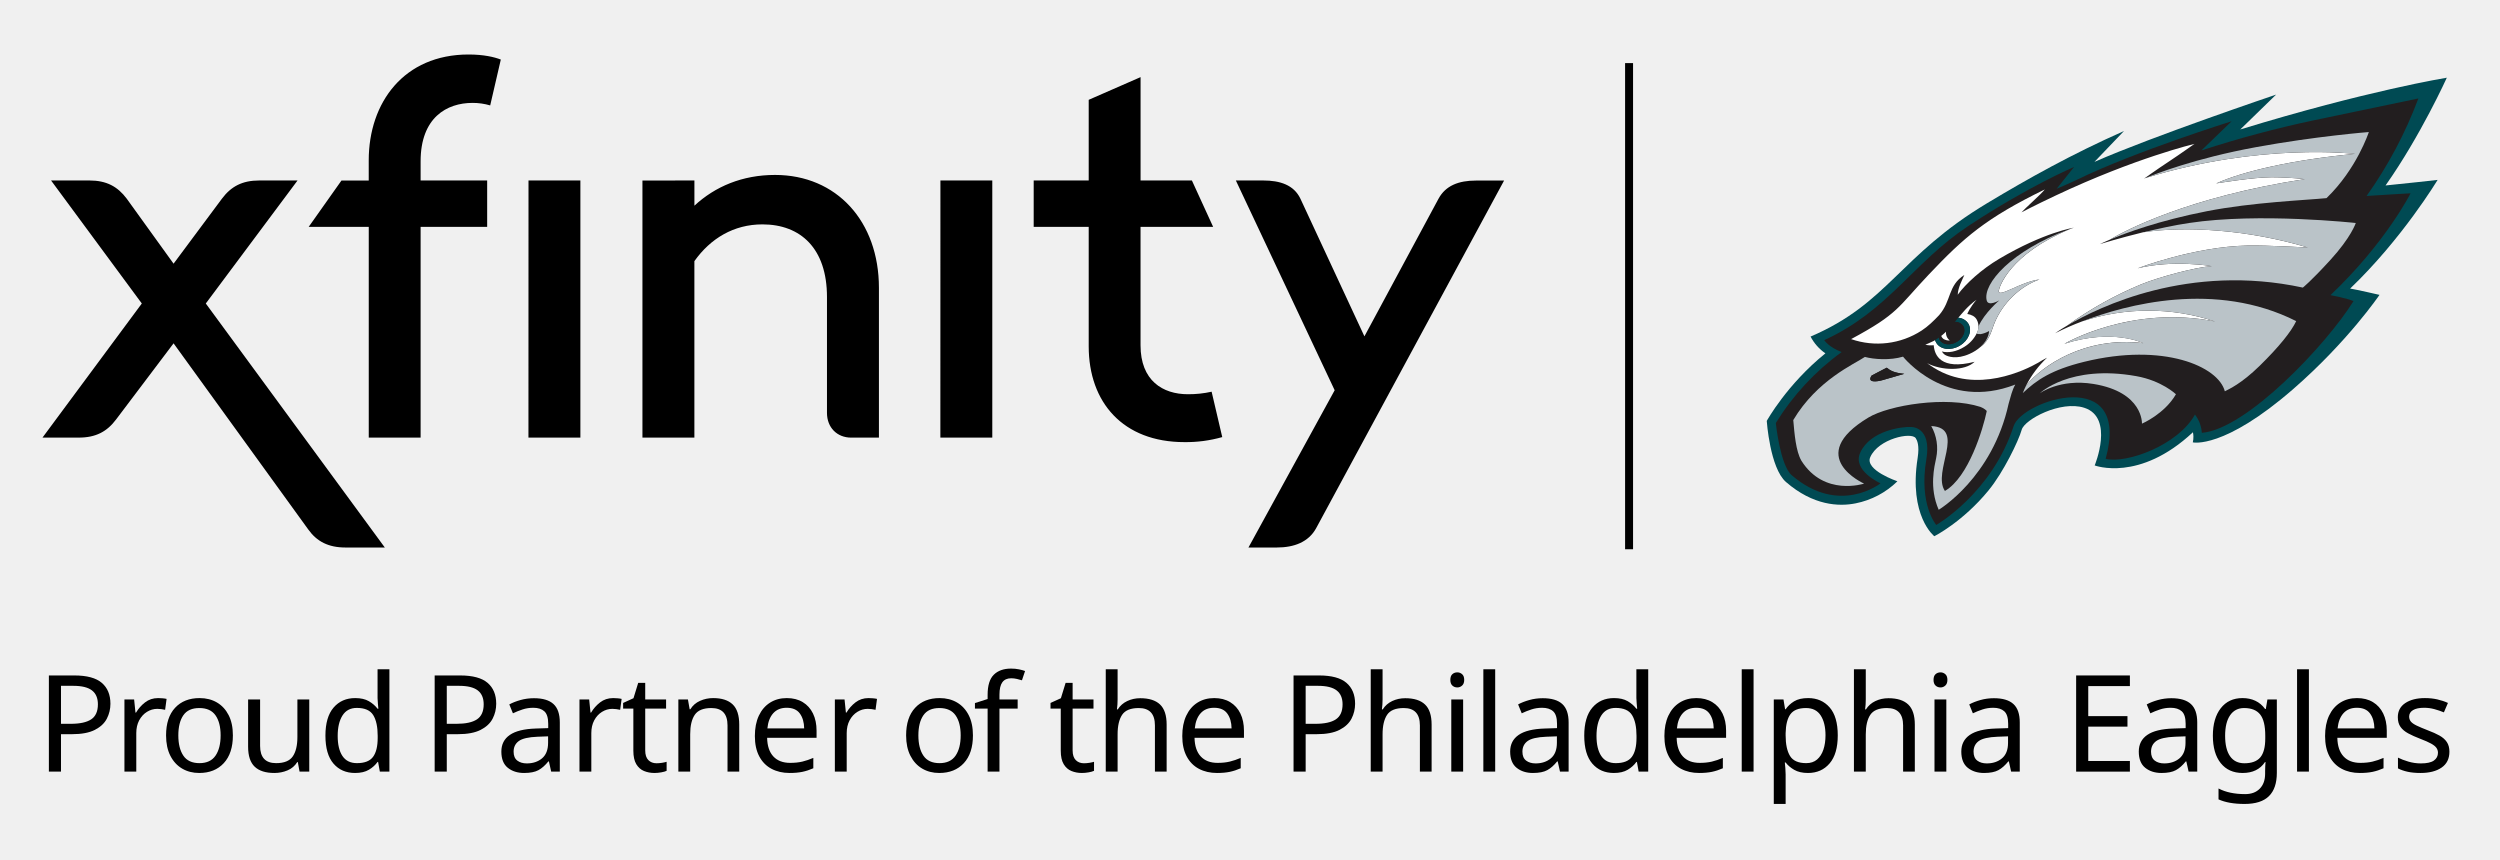
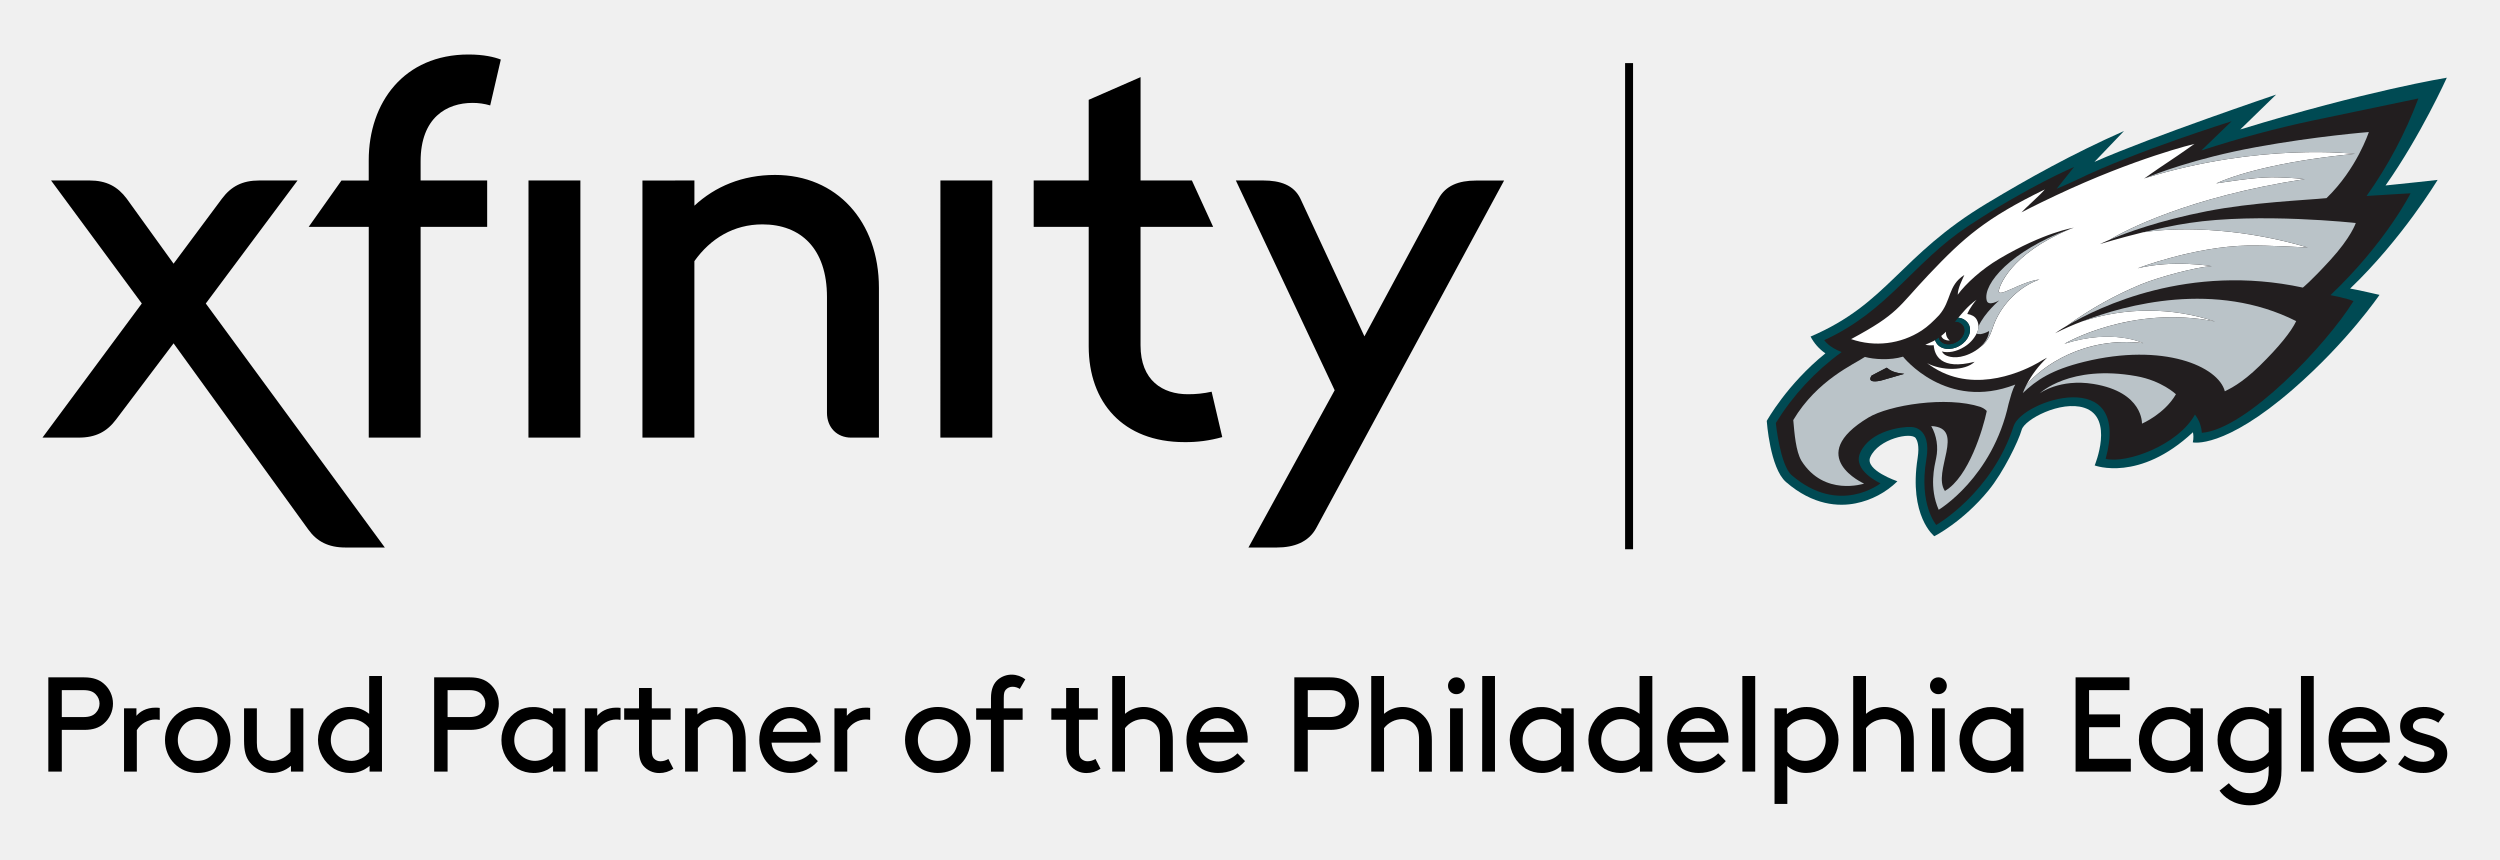
<svg xmlns="http://www.w3.org/2000/svg" id="Layer_1" data-name="Layer 1" viewBox="0 0 1882.97 647">
  <defs>
-     <style>.cls-1{fill:#004a53;}.cls-2{fill:#221e1f;}.cls-3{fill:#fff;}.cls-4{fill:#bac3c8;}.cls-5{font-size:101.46px;font-family:XfinityBrown-Regular, Xfinity Brown;letter-spacing:-0.03em;}.cls-6{letter-spacing:-0.03em;}.cls-7{letter-spacing:-0.02em;}.cls-8{letter-spacing:-0.06em;}.cls-9{letter-spacing:-0.04em;}.cls-10{letter-spacing:-0.04em;}.cls-11{letter-spacing:-0.04em;}.cls-12{letter-spacing:-0.03em;}.cls-13{letter-spacing:-0.02em;}.cls-14{fill:none;stroke:#000;stroke-miterlimit:10;stroke-width:6px;}</style>
+     <style>.cls-1{fill:#004a53;}.cls-2{fill:#221e1f;}.cls-3{fill:#fff;}.cls-4{fill:#bac3c8;}</style>
  </defs>
  <path class="cls-1" d="M1599.78,98.67l-22.29,23.27c44-19.35,136.85-50.69,136.85-50.69l-27,26.27c95.22-29.22,155.58-39,155.58-39s-19.82,43.89-46.16,81.17c12.7-1.19,39.22-4.2,39.22-4.2s-26.63,44.33-65.88,81.85c4.35.65,22.11,4.75,22.11,4.75s-23.71,35-64.87,70.84c-52.51,45.75-75.75,40.26-75.75,40.26a17.21,17.21,0,0,0,.46-4.58,17.9,17.9,0,0,0-.36-3.05c-40.45,37.87-74,25-74,25s15-36.09-7.86-43.43c-17.72-5.7-44.91,8.76-47.1,16.52-2.38,8.44-13.7,31.88-24.9,45.61-19.43,23.79-40.91,34.62-40.91,34.62s-19.45-15.05-12.58-58.92c1.5-9.57-.39-13.31-1.43-14.92-3.18-4.91-28.14.38-34.25,14.28-4.32,9.8,20.44,18.18,20.44,18.18a62.27,62.27,0,0,1-31.48,16.62c-12.58,2.54-32,1.67-52.44-16.08-12.07-10.51-14.48-46-14.48-46s15-27.31,44.17-50.89a35.29,35.29,0,0,1-11.17-12.65c58.69-25.1,66.82-60.8,133.12-100.54C1527.71,134.41,1560.25,116.2,1599.78,98.67Z" />
  <path class="cls-2" d="M1755.29,222.29c2.34.5,12,2.27,17.34,4.5C1752.4,259.41,1692,323.41,1658.37,326a24.81,24.81,0,0,0-5.16-13.75c-12.69,23-51.28,37.11-67.26,33.37,19.61-71.16-62.92-44.24-69.29-24.7-16.54,50.7-58.29,74.47-58.29,74.47s-13.27-15.21-7.48-49.36c4.28-25.19-11.65-24.44-11.65-24.44-6.36-.32-30.49,2.54-38.14,19.34-6.17,13.55,15.29,23.11,15.29,23.11s-31.08,24.69-66.87-6.09c-8.79-7.55-12-39.34-12-39.34a187.94,187.94,0,0,1,49.56-53.43c-10-3.86-13.08-9-13.08-9,48.22-22,67.2-58.63,108.28-85.8,45.27-30,79.9-44.63,79.9-44.63l-13.1,16.4s11-4.65,15.71-7c43.09-21,116.06-43.83,116.06-43.83l-22.8,22a824.34,824.34,0,0,1,85.26-22.84c25.3-5.34,78.18-16.33,78.18-16.33a320.26,320.26,0,0,1-39,73.45c15.93-1.08,33.11-2,33.11-2S1797.08,182.62,1755.29,222.29Z" />
  <path class="cls-2" d="M1559.54,172.33l-1.6.57,1.43-.51Z" />
  <path class="cls-2" d="M1557.68,173l.26-.1Z" />
  <path class="cls-3" d="M1614.23,258.43s-23-11.26-59.37.52c0,0,50.17-29.58,113.57-16.79a158.29,158.29,0,0,0-100.07-.14,197.62,197.62,0,0,0-20.48,9s3.21-2.35,9.23-5.89a275.91,275.91,0,0,1,55.5-30.94c14-5.73,41.94-13.12,53.29-13.74,0,0-29.17-5-55.81,1.63,0,0,42.19-16.34,83.1-17.15,13.7-.27,45,1.48,45,1.48-45.17-13.54-92-16.3-124-11.47-18.21,4.46-32.57,8.92-32.57,8.92s2.51-1.26,7.32-3.29c11.56-6.83,59-32.15,147-45.66a238.17,238.17,0,0,0-25-1.4c-14.07,0-41.75,4.65-41.75,4.65,20.06-9.11,57.86-17.88,104.57-22.27,0,0-71.34-8.64-157.81,18.2l-1.13.5s9.13-6.58,19.43-13.38c7.6-5,18.59-12.84,18.59-12.84s-44.34,10.5-104.41,38.84c-16.94,8-25.9,12.75-25.9,12.75,2.61-3,14.68-13.53,17.6-17.28-44.59,21.72-60.89,36.14-87.42,64.13-23.67,25-22.61,29.32-58.48,48.6a60.81,60.81,0,0,0,53.13-6.44c4.64-3,9-7.21,13.17-11.62,9.48-10.94,6.38-22.2,19-30.25-1.8,4.16-4.77,9.45-5,14.9,6-8.29,18-19.2,31.28-27.07,33.79-20,56.18-23.44,56.18-23.44-.85.29-1.7.6-2.54.9-46.15,19.06-53.74,44.09-54,46.72-.52,5.64,16.68-7,30.71-8.64-14.77,5.17-27.48,17.7-33.65,32.17-2.62,6.14-3.42,13.13-10.73,18.59a31.75,31.75,0,0,1-8.36,5.32c-9.7,4.36-16.39,2.12-18.67.6a7.67,7.67,0,0,1-2.19-2.45c4.69,1.34,11.08.2,16.91-3.45a24.78,24.78,0,0,0,9.25-9.92h0a10.82,10.82,0,0,0,.14-10.57c-1.3-2.46-4-3.79-7.12-4.28.19-.53,1.82-4.62,6.89-10.68-6.88,4.93-11.35,10.86-13.67,13.54a9.87,9.87,0,0,1,7.62,4.52c3.09,5.17.18,12.58-6.5,16.54s-14.6,3-17.69-2.2a8.4,8.4,0,0,1-.88-2c-.36.2-.7.41-1.07.6-2.09,1.07-6.31,2.84-6.31,2.84a17.77,17.77,0,0,0,6.33.37c.53,7.31,5.07,19.06,30.81,12.48-7.37,7.22-25.06,6.7-35.78,1.05,1.47,1.09,3.14,2.26,5.14,3.51,32.2,20.12,69.4,1.35,78.48-3.85a71.9,71.9,0,0,1,6.73-3.8A76,76,0,0,0,1526,290.48C1537.32,276,1570.21,253,1614.23,258.43Z" />
  <path class="cls-4" d="M1496.37,226.33c1.22,4.78,9.5-.13,9.5-.13s-11.2,9.44-15.71,19.64a12,12,0,0,1-1.48,5.5,10.49,10.49,0,0,0,3.18.31,18.93,18.93,0,0,0,6.28-2.34s.06,6.07-6.41,11.92c7.31-5.46,8.11-12.45,10.73-18.59,6.17-14.47,18.88-27,33.65-32.17-14,1.68-31.23,14.28-30.71,8.64.23-2.63,7.82-27.66,54-46.72l-1.69.61C1515.39,188.66,1493.11,213.65,1496.37,226.33Z" />
  <path class="cls-1" d="M1478.73,245.62c2.18,3.67,0,9-4.9,11.9s-10.63,2.27-12.81-1.39a5.63,5.63,0,0,1-.67-1.79c-.93.66-1.9,1.26-2.88,1.82a8.4,8.4,0,0,0,.88,2c3.09,5.18,11,6.15,17.69,2.2s9.59-11.37,6.5-16.54a9.87,9.87,0,0,0-7.62-4.52l-2.51,3.11A7.23,7.23,0,0,1,1478.73,245.62Z" />
  <path class="cls-2" d="M1473.83,257.52c4.9-2.9,7.08-8.23,4.9-11.9a7.23,7.23,0,0,0-6.32-3.16,83.52,83.52,0,0,1-6.69,7.38,7.33,7.33,0,0,0,2.87,6.62,8.14,8.14,0,0,1-4.78-1.16,5,5,0,0,1-1.71-2.27c-.57.45-1.16.89-1.75,1.31a5.63,5.63,0,0,0,.67,1.79C1463.2,259.79,1468.94,260.41,1473.83,257.52Z" />
  <path class="cls-3" d="M1463.81,255.3a8.14,8.14,0,0,0,4.78,1.16,7.33,7.33,0,0,1-2.87-6.62c-1.15,1.1-2.35,2.18-3.62,3.19A5,5,0,0,0,1463.81,255.3Z" />
  <path class="cls-4" d="M1738.22,186.41s-31.33-1.75-45-1.48c-40.91.81-83.1,17.15-83.1,17.15,26.64-6.65,55.81-1.63,55.81-1.63-11.35.62-39.26,8-53.29,13.74a275.91,275.91,0,0,0-55.5,30.94c23.83-14.06,91.55-47,177.33-28.52,0,0,5.62-4.3,20.59-20.65,15.89-17.33,19.29-28,19.29-28s-72.85-8-125.62,0c-11.39,1.71-23.64,4.39-34.52,7.05C1646.21,170.11,1693.05,172.87,1738.22,186.41Z" />
  <path class="cls-4" d="M1569.85,272.49c59.59-14.61,101,3.4,105.87,22.23l.59-.31c2.41-1.3,11.68-5.22,25.65-18.89,14.67-14.37,23.86-25.9,27.51-33.66-60.86-30.69-128.15-12.47-161.11.16a158.29,158.29,0,0,1,100.07.14C1605,229.37,1554.86,259,1554.86,259c36.35-11.78,59.37-.52,59.37-.52-44-5.47-76.91,17.61-88.26,32.05-.87,1.76-1.69,3.6-2.43,5.53C1533.77,286.43,1544.69,278.67,1569.85,272.49Z" />
  <path class="cls-4" d="M1773.77,115.89c-46.71,4.39-84.51,13.16-104.57,22.27,0,0,27.68-4.69,41.75-4.65a238.17,238.17,0,0,1,25,1.4c-88,13.51-135.46,38.83-147,45.66,11.71-4.94,37-14.43,73.34-21.51,34.22-6.69,74-8.27,90-9.83,22.86-22,31.89-49.78,31.89-49.78s-39.75,3.11-84.85,11.36c-46.92,8.59-77.25,20.74-83.32,23.28C1702.43,107.25,1773.77,115.89,1773.77,115.89Z" />
  <path class="cls-4" d="M1536.26,296.29s15-11.26,40.51-7.11c37.66,6.16,36.53,29.91,36.53,29.91s17-7.26,25.6-22.15c0,0-10.62-10.19-29.85-13.63C1558.9,274.31,1536.26,296.29,1536.26,296.29Z" />
  <path class="cls-4" d="M1433.33,268.62c-9.67,2.94-21.95,2.06-28.72.21-7.83,5.36-36,17.33-53.94,47.56.9,10.27,1.93,23.41,6.12,30.62,17.14,27.22,47.21,17.24,47.21,17.24s-45.6-20.37,3.27-49.77c15.6-9.39,58.72-16.36,84.4-8,2.2.82,4.89,2.75,4.71,3.24-2.7,13.07-13.58,49.69-31.5,60.06-9.85-14.46,16.33-47.56-10.29-48.89a34.53,34.53,0,0,1,3.71,24.07c-1.26,6.05-5.44,22.2,1.9,39,0,0,40.52-24.11,52.68-79.94,1.56-5.5,2.63-10.16,5-14.38C1465.86,309.93,1433.33,268.62,1433.33,268.62Zm-15.67,17.75c-3.73,1.09-11.8,2.22-8-3.51,0,0,4.85-2.59,11.34-5.93,2.78,2.28,5.67,3.89,13.24,4.62C1434.29,281.55,1420.68,285.48,1417.66,286.37Z" />
  <path class="cls-2" d="M1409.71,282.86c-3.85,5.73,4.22,4.6,8,3.51,3-.89,16.63-4.82,16.63-4.82-7.57-.73-10.46-2.34-13.24-4.62C1414.56,280.27,1409.71,282.86,1409.71,282.86Z" />
-   <text class="cls-5" transform="translate(26.97 581.18)">P<tspan class="cls-6" x="58.13" y="0">r</tspan>
-     <tspan class="cls-7" x="92.53" y="0">oud </tspan>
-     <tspan class="cls-8" x="290.57" y="0">P</tspan>
-     <tspan class="cls-7" x="345.97" y="0">artne</tspan>
-     <tspan class="cls-9" x="593.21" y="0">r</tspan>
-     <tspan class="cls-7" x="626.39" y="0"> </tspan>
-     <tspan x="649.93" y="0">o</tspan>
-     <tspan class="cls-10" x="705.83" y="0">f</tspan>
-     <tspan class="cls-11" x="740.94" y="0"> </tspan>
-     <tspan class="cls-7" x="762.65" y="0">the Philadelphia </tspan>
-     <tspan class="cls-12" x="1526.91" y="0">E</tspan>
-     <tspan class="cls-13" x="1579.26" y="0">agles</tspan>
-   </text>
+   <path d="M46.55,549.73v31.45H36.4v-71H63.29c6.9,0,11.36,1.73,14.81,4.67a19.82,19.82,0,0,1,0,30.23c-3.45,3-7.91,4.67-14.81,4.67Zm16.23-9.64c4.87,0,7.51-1.21,9.33-3.14a10,10,0,0,0,0-14c-1.82-1.93-4.46-3.15-9.33-3.15H46.55v20.29Z" />
+   <path d="M120.31,542.22a17.39,17.39,0,0,0-3.35-.3,16.56,16.56,0,0,0-13.9,8v31.25H93.42V533.5h9.34v5.68c2.33-3,7.3-6.19,14.3-6.19a23.51,23.51,0,0,1,3.25.2Z" />
+   <path d="M148.92,532.48c14.1,0,24.65,10.66,24.65,24.86S163,582.2,148.92,582.2s-24.65-10.66-24.65-24.86S134.82,532.48,148.92,532.48Zm0,40.59c8.83,0,15-7,15-15.73s-6.18-15.73-15-15.73-15,7-15,15.73S140.09,573.07,148.92,573.07Z" />
+   <path d="M188.18,574.18c-2.94-3.65-4.36-8.32-4.36-16.33V533.5h9.64v25.87c0,4.87,1,7.51,2.74,9.54a12.2,12.2,0,0,0,9.23,4.16c5.88,0,10.65-3.56,13.39-6.8V533.5h9.64v47.68h-9.33v-4.36a21.47,21.47,0,0,1-30.95-2.64Z" />
+   <path d="M278.38,576.82a21.87,21.87,0,0,1-14.71,5.38,24.44,24.44,0,0,1-12-3.15,25.48,25.48,0,0,1,.11-43.52,23.46,23.46,0,0,1,26.27,2.13V509.15h9.64v72h-9.33Zm-.31-28.41a17.19,17.19,0,0,0-13.59-6.8c-9.24,0-15.32,7.41-15.32,15.73A15.57,15.57,0,0,0,265,573.07a16.55,16.55,0,0,0,13.09-6.8Z" />
+   <path d="M337.12,549.73v31.45H327v-71h26.89c6.9,0,11.36,1.73,14.81,4.67a19.82,19.82,0,0,1,0,30.23c-3.45,3-7.91,4.67-14.81,4.67Zm16.23-9.64c4.87,0,7.51-1.21,9.34-3.14a10,10,0,0,0,0-14c-1.83-1.93-4.47-3.15-9.34-3.15H337.12v20.29Z" />
+   <path d="M416.56,576.82a21.87,21.87,0,0,1-14.71,5.38,24.4,24.4,0,0,1-12-3.15,24.93,24.93,0,0,1-12.18-21.71A25.18,25.18,0,0,1,390,535.53a22.63,22.63,0,0,1,11.67-3,22.36,22.36,0,0,1,14.91,5.38V533.5h9.33v47.68h-9.33Zm-.3-28.41a17.22,17.22,0,0,0-13.6-6.8c-9.23,0-15.32,7.41-15.32,15.73a15.57,15.57,0,0,0,15.83,15.73,16.57,16.57,0,0,0,13.09-6.8Z" />
+   <path d="M467.39,542.22a17.39,17.39,0,0,0-3.35-.3,16.57,16.57,0,0,0-13.9,8v31.25H440.5V533.5h9.34v5.68c2.33-3,7.3-6.19,14.3-6.19a23.51,23.51,0,0,1,3.25.2Z" />
+   <path d="M507.16,579a18.48,18.48,0,0,1-10.55,3.25,15.64,15.64,0,0,1-12.08-5.48c-2.23-2.74-3.24-6.39-3.24-12.28V542.12H470.13V533.5h11.16V518.18h9.64V533.5h14.2v8.62h-14.2v22.63c0,3.75.5,5.27,1.52,6.49a6.58,6.58,0,0,0,5.17,2.13,11.35,11.35,0,0,0,5.79-1.73Z" />
+   <path d="M525.32,538.06a20.7,20.7,0,0,1,14.31-5.58A22,22,0,0,1,557,540.9c3,3.86,4.67,8.73,4.67,17v23.33H552V557.34c0-6.09-1.11-8.93-2.84-11.06a12.57,12.57,0,0,0-9.84-4.67,17.66,17.66,0,0,0-13.7,6.8v32.77H516V533.5h9.33Z" />
+   <path d="M581.12,559.37c.71,8,6.49,14.2,14.91,14.2a20.44,20.44,0,0,0,14.31-6.19l5.68,5.89c-4.87,5.58-11.77,8.93-20.39,8.93-14,0-23.74-10.56-23.74-24.86s9.74-24.86,23.54-24.86c13.18,0,22.62,10.76,22.62,24.86a17.67,17.67,0,0,1-.1,2Zm.91-8.12h26a13.33,13.33,0,0,0-12.58-10.35A13.87,13.87,0,0,0,582,551.25Z" />
+   <path d="M655.39,542.22a17.39,17.39,0,0,0-3.35-.3,16.56,16.56,0,0,0-13.9,8v31.25H628.5V533.5h9.33v5.68c2.34-3,7.31-6.19,14.31-6.19a23.59,23.59,0,0,1,3.25.2Z" />
+   <path d="M706.32,532.48c14.1,0,24.65,10.66,24.65,24.86s-10.55,24.86-24.65,24.86-24.66-10.66-24.66-24.86S692.21,532.48,706.32,532.48Zm0,40.59c8.82,0,15-7,15-15.73s-6.19-15.73-15-15.73-15,7-15,15.73S697.49,573.07,706.32,573.07Z" />
+   <path d="M768.1,518.89a10.07,10.07,0,0,0-5.37-1.63,6.65,6.65,0,0,0-5.28,2.34c-.91,1.11-1.42,2.43-1.42,6v7.92h14.2v8.62H756v39.06h-9.64V542.12H735.23V533.5h11.16v-7.61c0-6.9,2-11.36,5.48-14.21a16.11,16.11,0,0,1,10.25-3.55,16.85,16.85,0,0,1,10.14,3.55Z" />
+   <path d="M828.88,579a18.48,18.48,0,0,1-10.55,3.25,15.64,15.64,0,0,1-12.08-5.48C804,574,803,570.33,803,564.44V542.12H791.85V533.5H803V518.18h9.64V533.5h14.2v8.62h-14.2v22.63c0,3.75.5,5.27,1.52,6.49a6.58,6.58,0,0,0,5.17,2.13,11.35,11.35,0,0,0,5.79-1.73Z" />
+   <path d="M847.34,537.66a21.61,21.61,0,0,1,14-5.18,22,22,0,0,1,17.35,8.42c3,3.86,4.67,8.73,4.67,17v23.33h-9.64V557.34c0-6.09-1.12-8.93-2.84-11.06a12.57,12.57,0,0,0-9.84-4.67,17.64,17.64,0,0,0-13.7,6.8v32.77H837.7v-72h9.64Z" />
+   <path d="M902.84,559.37c.71,8,6.49,14.2,14.91,14.2a20.44,20.44,0,0,0,14.31-6.19l5.68,5.89c-4.87,5.58-11.77,8.93-20.39,8.93-14,0-23.74-10.56-23.74-24.86s9.74-24.86,23.53-24.86c13.19,0,22.63,10.76,22.63,24.86a17.67,17.67,0,0,1-.1,2Zm.91-8.12h26a13.32,13.32,0,0,0-12.58-10.35A13.87,13.87,0,0,0,903.75,551.25Z" />
+   <path d="M985,549.73v31.45H974.87v-71h26.89c6.9,0,11.36,1.73,14.81,4.67a19.82,19.82,0,0,1,0,30.23c-3.45,3-7.91,4.67-14.81,4.67Zm16.23-9.64c4.87,0,7.51-1.21,9.33-3.14a10,10,0,0,0,0-14c-1.82-1.93-4.46-3.15-9.33-3.15H985v20.29Z" />
+   <path d="M1042.44,537.66a21.61,21.61,0,0,1,14-5.18,22,22,0,0,1,17.35,8.42c3,3.86,4.67,8.73,4.67,17v23.33h-9.64V557.34c0-6.09-1.12-8.93-2.84-11.06a12.57,12.57,0,0,0-9.84-4.67,17.64,17.64,0,0,0-13.7,6.8v32.77h-9.64v-72h9.64Z" />
+   <path d="M1096.92,510.16a6.37,6.37,0,0,1,6.4,6.39,6.28,6.28,0,0,1-6.4,6.29,6.19,6.19,0,0,1-6.29-6.29A6.28,6.28,0,0,1,1096.92,510.16Zm-4.76,23.34h9.63v47.68h-9.63Z" />
+   <path d="M1116.4,509.15H1126v72h-9.64Z" />
+   <path d="M1176,576.82a21.87,21.87,0,0,1-14.71,5.38,24.44,24.44,0,0,1-12-3.15,25.48,25.48,0,0,1,.11-43.52,22.62,22.62,0,0,1,11.66-3,22.39,22.39,0,0,1,14.92,5.38V533.5h9.33v47.68H1176Zm-.31-28.41a17.19,17.19,0,0,0-13.59-6.8c-9.24,0-15.32,7.41-15.32,15.73a15.57,15.57,0,0,0,15.82,15.73,16.55,16.55,0,0,0,13.09-6.8Z" />
+   <path d="M1235.21,576.82a21.87,21.87,0,0,1-14.71,5.38,24.44,24.44,0,0,1-12-3.15,25.48,25.48,0,0,1,.11-43.52,23.46,23.46,0,0,1,26.27,2.13V509.15h9.64v72h-9.33Zm-.31-28.41a17.19,17.19,0,0,0-13.59-6.8c-9.24,0-15.32,7.41-15.32,15.73a15.57,15.57,0,0,0,15.82,15.73,16.55,16.55,0,0,0,13.09-6.8Z" />
+   <path d="M1264.93,559.37c.71,8,6.5,14.2,14.92,14.2a20.4,20.4,0,0,0,14.3-6.19l5.68,5.89c-4.87,5.58-11.77,8.93-20.39,8.93-14,0-23.74-10.56-23.74-24.86s9.74-24.86,23.54-24.86c13.19,0,22.62,10.76,22.62,24.86a17.67,17.67,0,0,1-.1,2Zm.92-8.12h26a13.33,13.33,0,0,0-12.58-10.35A13.85,13.85,0,0,0,1265.85,551.25Z" />
+   <path d="M1312.31,509.15H1322v72h-9.64Z" />
+   <path d="M1346.2,605.53h-9.64v-72h9.33v4.36a22.39,22.39,0,0,1,14.92-5.38,22.62,22.62,0,0,1,11.66,3,25.48,25.48,0,0,1,.11,43.52,24.44,24.44,0,0,1-12,3.15,21.39,21.39,0,0,1-14.4-5.18Zm0-39.26a16.55,16.55,0,0,0,13.09,6.8,15.57,15.57,0,0,0,15.82-15.73c0-8.32-6.08-15.73-15.32-15.73a17.19,17.19,0,0,0-13.59,6.8Z" />
+   <path d="M1405.45,537.66a21.59,21.59,0,0,1,14-5.18,22,22,0,0,1,17.35,8.42c3,3.86,4.67,8.73,4.67,17v23.33h-9.64V557.34c0-6.09-1.12-8.93-2.84-11.06a12.61,12.61,0,0,0-9.85-4.67,17.62,17.62,0,0,0-13.69,6.8v32.77h-9.64v-72h9.64Z" />
+   <path d="M1459.93,510.16a6.36,6.36,0,0,1,6.39,6.39,6.27,6.27,0,0,1-6.39,6.29,6.19,6.19,0,0,1-6.29-6.29A6.28,6.28,0,0,1,1459.93,510.16Zm-4.77,23.34h9.64v47.68h-9.64Z" />
+   <path d="M1514.72,576.82A21.88,21.88,0,0,1,1500,582.2a24.43,24.43,0,0,1-12-3.15,24.94,24.94,0,0,1-12.17-21.71,25.19,25.19,0,0,1,12.27-21.81,22.68,22.68,0,0,1,11.67-3,22.39,22.39,0,0,1,14.92,5.38V533.5h9.33v47.68h-9.33Zm-.31-28.41a17.19,17.19,0,0,0-13.59-6.8c-9.24,0-15.32,7.41-15.32,15.73a15.57,15.57,0,0,0,15.82,15.73,16.57,16.57,0,0,0,13.09-6.8Z" />
+   <path d="M1596.79,538.06v9.64h-23.33v23.84h31.45v9.64h-41.6v-71h40.58v9.64h-30.43v18.26Z" />
+   <path d="M1649.85,576.82a21.83,21.83,0,0,1-14.71,5.38,24.43,24.43,0,0,1-12-3.15A24.94,24.94,0,0,1,1611,557.34a25.19,25.19,0,0,1,12.27-21.81,22.68,22.68,0,0,1,11.67-3,22.34,22.34,0,0,1,14.91,5.38V533.5h9.34v47.68h-9.34Zm-.3-28.41a17.19,17.19,0,0,0-13.59-6.8c-9.24,0-15.32,7.41-15.32,15.73a15.57,15.57,0,0,0,15.82,15.73,16.57,16.57,0,0,0,13.09-6.8Z" />
+   <path d="M1694.39,582.2a24.43,24.43,0,0,1-12-3.15,24.94,24.94,0,0,1-12.17-21.71,25.19,25.19,0,0,1,12.27-21.81,22.68,22.68,0,0,1,11.67-3,22.34,22.34,0,0,1,14.91,5.38V533.5h9.34v45.65c0,7.1-.91,11.87-2.84,15.63-4,7.71-12.08,11.77-20.9,11.77-12.48,0-19.89-6.5-22.93-11.06l7-5.58c3.45,4,8,7.5,15.83,7.5,5.17,0,9.23-1.92,11.56-5.47,1.73-2.64,2.64-6.29,2.64-12.28V577A21.41,21.41,0,0,1,1694.39,582.2Zm14.41-33.79a17.19,17.19,0,0,0-13.59-6.8c-9.24,0-15.32,7.41-15.32,15.73a15.57,15.57,0,0,0,15.82,15.73,16.57,16.57,0,0,0,13.09-6.8Z" />
+   <path d="M1733.05,509.15h9.64v72h-9.64Z" />
+   <path d="M1763.08,559.37c.71,8,6.49,14.2,14.91,14.2a20.44,20.44,0,0,0,14.31-6.19l5.68,5.89c-4.87,5.58-11.77,8.93-20.39,8.93-14,0-23.74-10.56-23.74-24.86s9.74-24.86,23.53-24.86c13.19,0,22.63,10.76,22.63,24.86a17.67,17.67,0,0,1-.1,2Zm.91-8.12h26a13.33,13.33,0,0,0-12.58-10.35A13.85,13.85,0,0,0,1764,551.25Z" />
+   <path d="M1825.47,582.2a29.56,29.56,0,0,1-19.27-6.6l5-6.59a23.44,23.44,0,0,0,14.1,4.77c4.16,0,8.32-2.24,8.32-6,0-9.33-25.87-3.65-25.87-20.9,0-10,9.13-14.41,17.65-14.41a25.27,25.27,0,0,1,15.83,5.28l-4.67,6.59A18.69,18.69,0,0,0,1826,540.9c-4.67,0-8.62,2.24-8.62,6,0,8.12,25.87,3.55,25.87,20.9C1843.23,576.72,1834.71,582.2,1825.47,582.2Z" />
  <path d="M155,228.59l69.11-92.66H195.29c-12.91,0-21.27,4.56-28.1,13.67l-36.46,49-35.31-49c-6.84-9.11-15.19-13.67-28.1-13.67H38.46l68.35,92.66L32,329.6H59.34c12.91,0,21.27-4.56,28.1-13.67l43.29-57.34L232.12,398.71c6.46,9.11,15.19,13.67,28.1,13.67h29.62Zm553.27,101h39.11V135.93H708.31Zm-310.25,0h39.12V135.93H398.06ZM991.21,398l141.64-262h-21.27c-12.91,0-22.78,3.8-28.1,13.67l-55.82,103.67L979.43,149.6c-4.93-10.25-15.18-13.67-28.1-13.67h-20.5l74.43,158L940.32,412.38h21.27C974.88,412.38,985.51,408.2,991.21,398Zm-507.33-262V329.6H523V196.69C535.15,179.6,552.62,169,574.26,169c28.86,0,48.61,18.23,48.61,54.68V311c0,11,7.59,18.61,18.22,18.61H662V216.82c0-50.13-31.9-85.06-78.23-85.06-24.68,0-45.18,8.73-60.75,23.16v-19ZM820,260.86C820,303,845.77,333,892.1,333a99.76,99.76,0,0,0,28.48-3.79l-8-34.18a80.22,80.22,0,0,1-17.85,1.9c-19,0-35.69-10.25-35.69-36.83V170.87h54.68l-16-34.94H859.06V58.09L820,75.18v60.75H778.56v34.94H820Zm-542.26-90V329.6H316.8V170.87h50.13V135.93H316.8V121.5c0-33,19.75-44,39.11-44a46.76,46.76,0,0,1,13.3,1.9l8-34.55c-4.94-1.9-12.91-3.8-24.3-3.8-48.61,0-75.19,36.07-75.19,79.74v15.19H257.18L232.5,170.87Z" />
-   <line class="cls-14" x1="1227" y1="47.53" x2="1227" y2="413.69" />
+   <rect x="1224" y="47.53" width="6" height="366.16" />
</svg>
